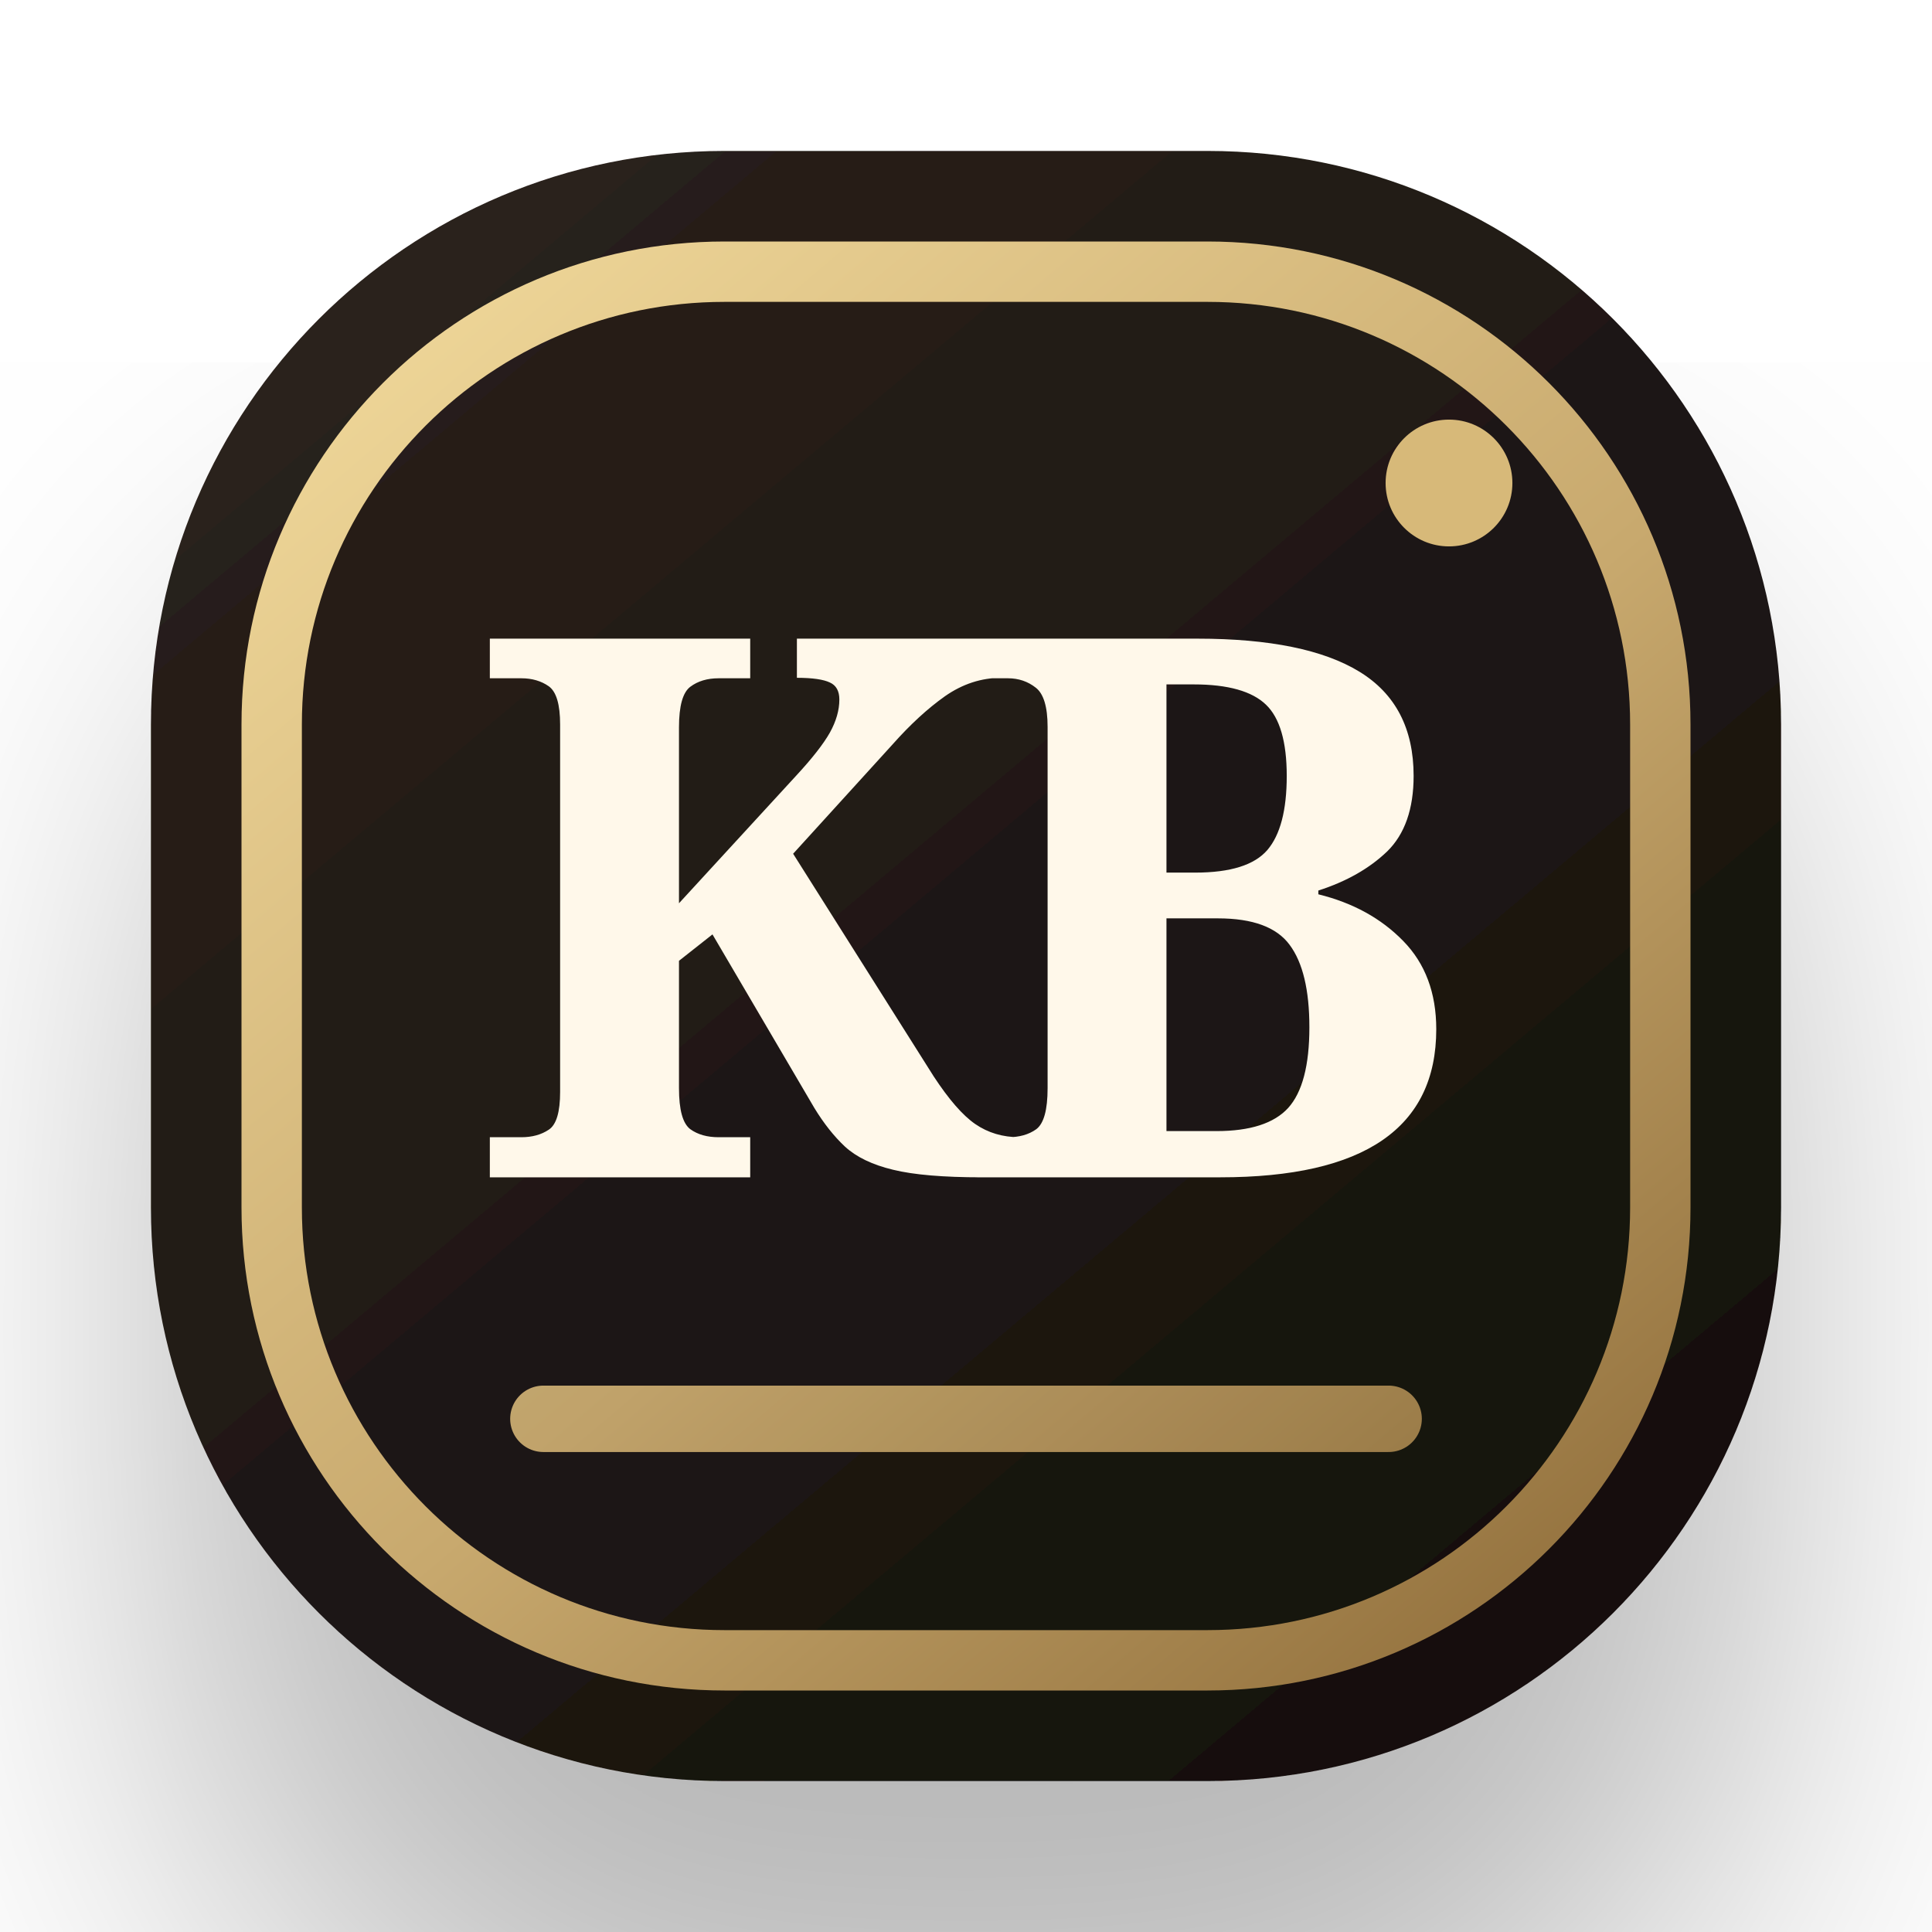
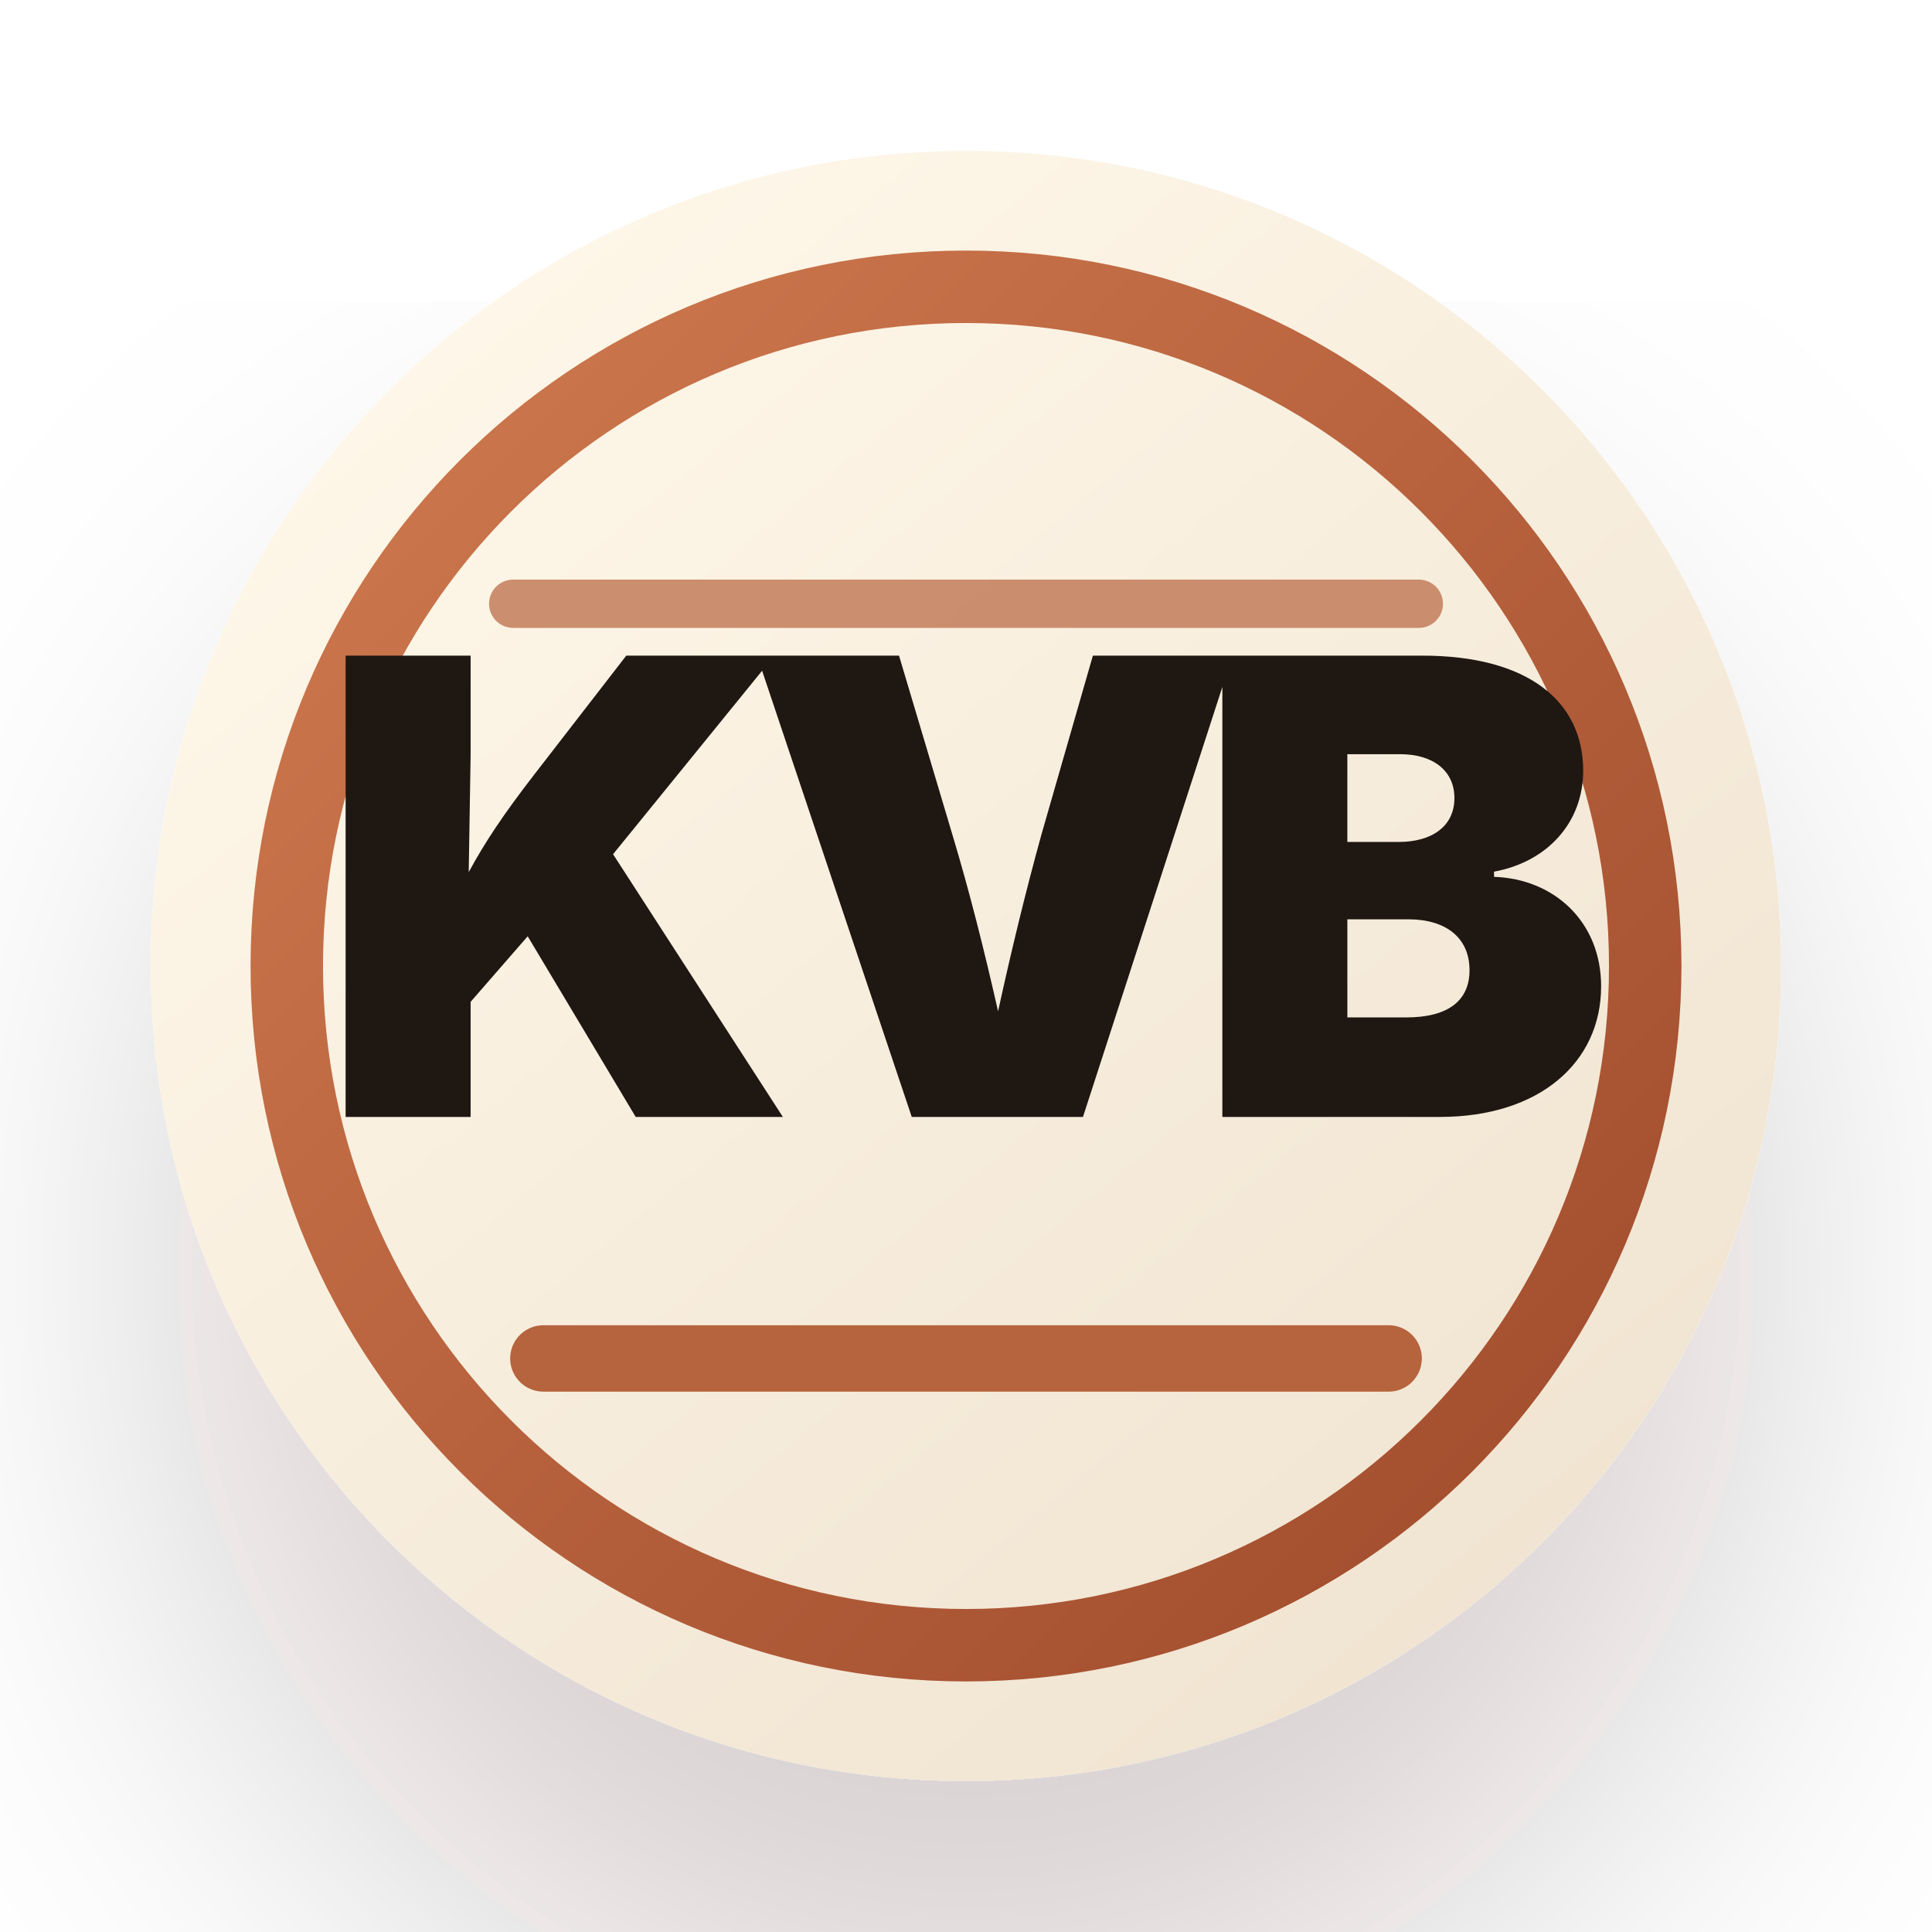
- <svg xmlns="http://www.w3.org/2000/svg" viewBox="0 0 64 64" role="img" aria-label="KB MultiServices logo">
+ <svg xmlns="http://www.w3.org/2000/svg" viewBox="0 0 64 64" role="img" aria-label="KVB Rénovation logo">
  <defs>
-     <linearGradient id="bg" x1="12" y1="8" x2="54" y2="58" gradientUnits="userSpaceOnUse">
-       <stop stop-color="#2a211b" />
-       <stop offset="1" stop-color="#120f0c" />
+     <linearGradient id="paper" x1="12" y1="7" x2="54" y2="58" gradientUnits="userSpaceOnUse">
+       <stop stop-color="#fff8ea" />
+       <stop offset="1" stop-color="#efe2cf" />
    </linearGradient>
-     <linearGradient id="gold" x1="12" y1="9" x2="52" y2="56" gradientUnits="userSpaceOnUse">
-       <stop stop-color="#f0d89a" />
-       <stop offset="0.55" stop-color="#c8a96e" />
-       <stop offset="1" stop-color="#8f6d3a" />
+     <linearGradient id="terracotta" x1="10" y1="10" x2="54" y2="54" gradientUnits="userSpaceOnUse">
+       <stop stop-color="#cf7a4f" />
+       <stop offset="1" stop-color="#9f4a2b" />
    </linearGradient>
    <filter id="shadow" x="-30%" y="-30%" width="160%" height="160%">
-       <feDropShadow dx="0" dy="12" stdDeviation="10" flood-color="#0b0a07" flood-opacity="0.28" />
+       <feDropShadow dx="0" dy="10" stdDeviation="9" flood-color="#25170f" flood-opacity="0.18" />
    </filter>
  </defs>
-   <rect x="5" y="5" width="54" height="54" rx="19" fill="url(#bg)" filter="url(#shadow)" />
-   <rect x="9" y="9" width="46" height="46" rx="15" fill="none" stroke="url(#gold)" stroke-width="2" />
-   <path d="M18 47h28" stroke="url(#gold)" stroke-width="2.2" stroke-linecap="round" opacity="0.95" />
-   <text x="32" y="39" text-anchor="middle" font-family="Georgia, 'Iowan Old Style', serif" font-size="25" font-weight="700" letter-spacing="-2.2" fill="#fff8ea">KB</text>
-   <circle cx="48" cy="16" r="2.1" fill="#d7b979" />
+   <circle cx="32" cy="32" r="27" fill="url(#paper)" filter="url(#shadow)" />
+   <circle cx="32" cy="32" r="22.5" fill="none" stroke="url(#terracotta)" stroke-width="2.4" />
+   <path d="M18 45h28" stroke="#b6643d" stroke-width="2.2" stroke-linecap="round" />
+   <text x="32" y="37" text-anchor="middle" font-family="Inter, ui-sans-serif, system-ui, sans-serif" font-size="21" font-weight="850" letter-spacing="-1.8" fill="#1f1712">KVB</text>
+   <path d="M17 20h30" stroke="#b6643d" stroke-width="1.6" stroke-linecap="round" opacity="0.7" />
</svg>
